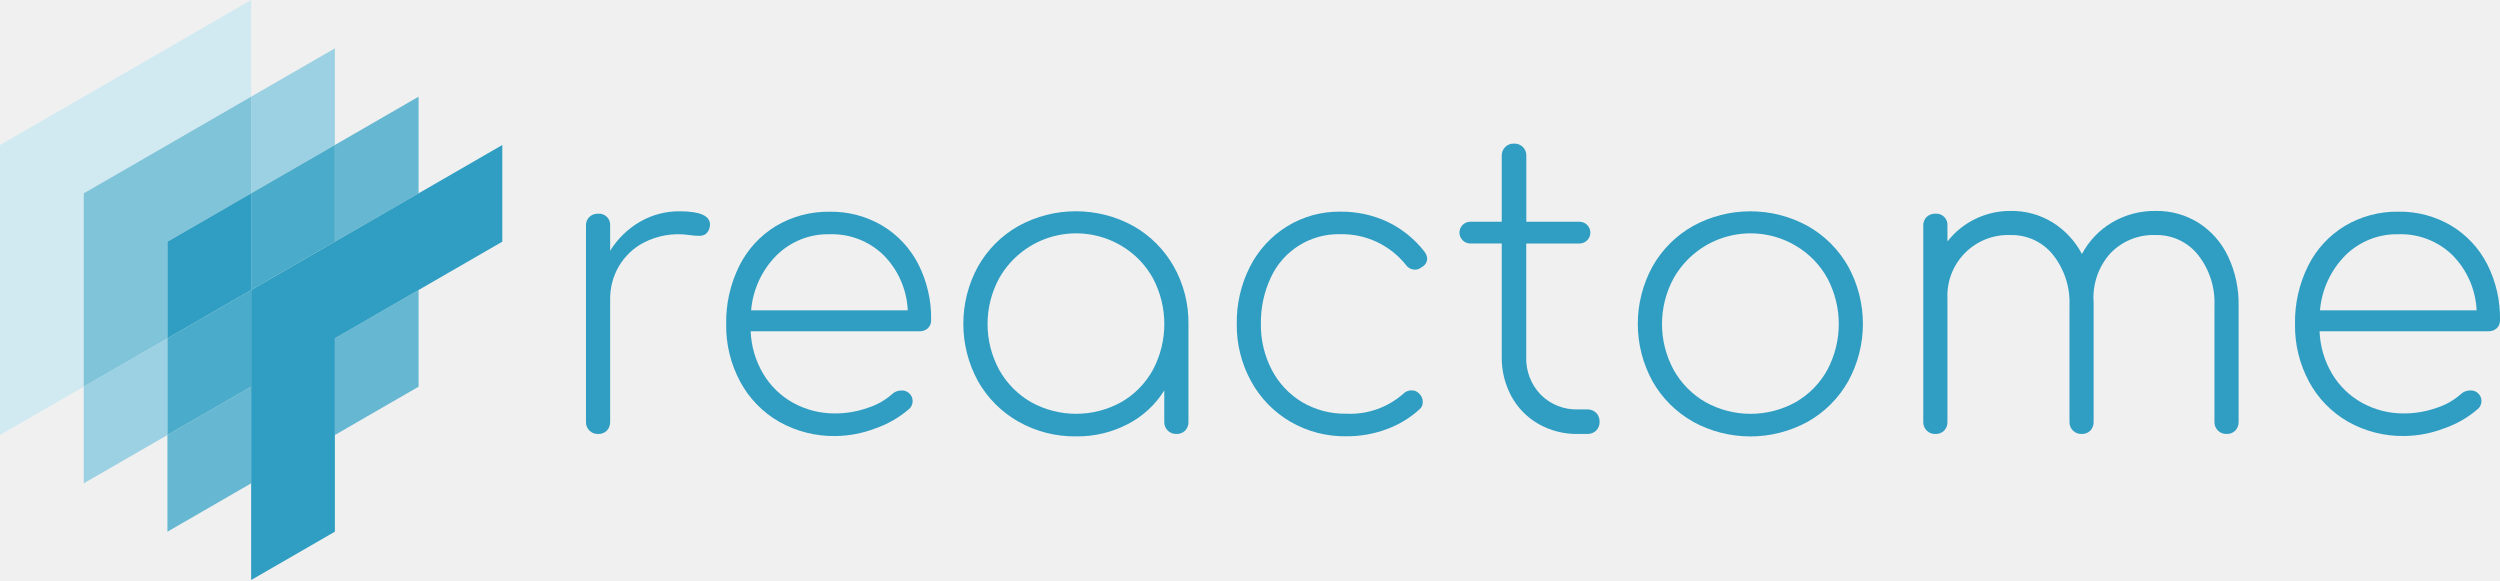
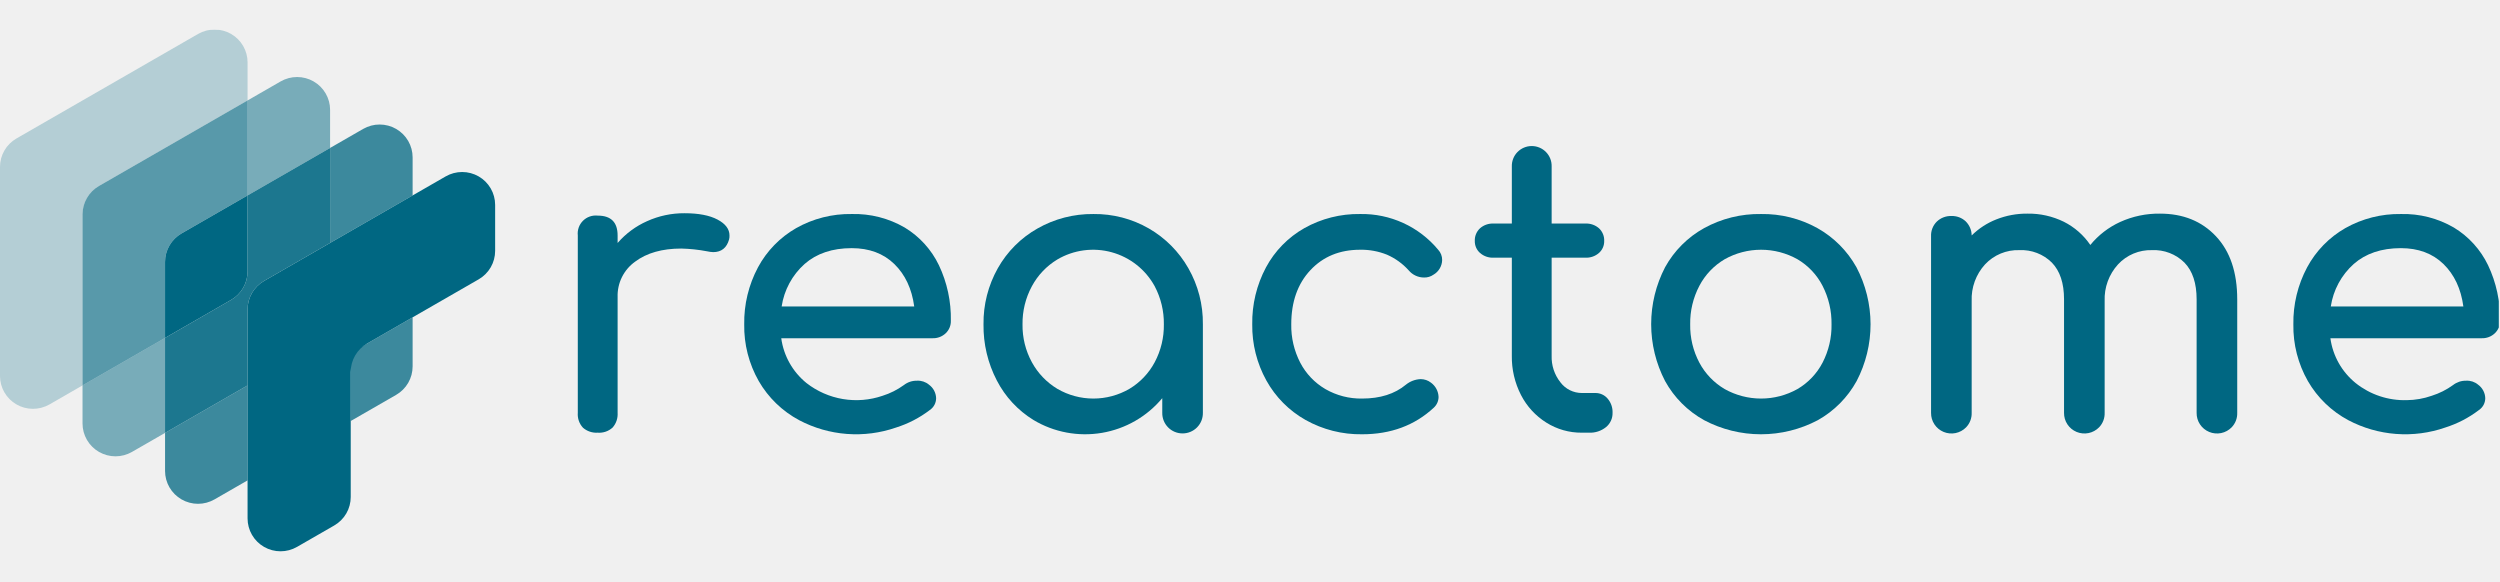
- <svg xmlns="http://www.w3.org/2000/svg" id="Layer_1" data-name="Layer 1" viewBox="0 0 200 46.401">
+ <svg xmlns="http://www.w3.org/2000/svg" width="709" height="165" viewBox="0 0 709 165" fill="none">
+   <g clip-path="url(#clip0_5336_86486)">
+     <g clip-path="url(#clip1_5336_86486)">
+       <path d="M203.496 62.273C205.754 63.473 206.883 64.974 206.883 66.775C206.899 67.153 206.861 67.532 206.771 67.9C206.093 70.302 204.587 71.503 202.254 71.501C201.684 71.478 201.117 71.403 200.56 71.277C198.139 70.813 195.685 70.549 193.221 70.489C187.801 70.489 183.435 71.727 180.123 74.204C178.534 75.338 177.249 76.846 176.383 78.592C175.516 80.339 175.095 82.272 175.155 84.219V117.083C175.255 118.602 174.747 120.099 173.744 121.247C173.176 121.767 172.508 122.166 171.779 122.418C171.051 122.669 170.278 122.769 169.51 122.71C167.985 122.811 166.483 122.305 165.332 121.303C164.809 120.738 164.409 120.072 164.156 119.346C163.904 118.619 163.804 117.849 163.863 117.083V66.775C163.78 66.015 163.868 65.247 164.122 64.526C164.376 63.805 164.79 63.151 165.332 62.611C165.874 62.071 166.531 61.659 167.254 61.405C167.977 61.152 168.748 61.064 169.51 61.148C173.272 61.148 175.154 63.023 175.155 66.775V68.912C177.448 66.26 180.302 64.147 183.511 62.722C186.844 61.217 190.465 60.449 194.124 60.471C198.113 60.472 201.237 61.072 203.496 62.273Z" fill="#006782" />
+       <path d="M268.195 94.517C267.699 94.986 267.114 95.352 266.474 95.594C265.834 95.835 265.153 95.948 264.469 95.924H221.562C222.243 100.918 224.807 105.465 228.732 108.642C231.741 110.985 235.29 112.542 239.057 113.171C242.823 113.8 246.687 113.481 250.298 112.243C252.463 111.562 254.503 110.536 256.339 109.205C257.401 108.376 258.717 107.939 260.065 107.966C261.297 107.899 262.508 108.301 263.452 109.092C264.062 109.533 264.562 110.107 264.914 110.77C265.266 111.434 265.462 112.169 265.485 112.919C265.484 113.586 265.319 114.243 265.004 114.832C264.688 115.42 264.233 115.923 263.678 116.295C260.809 118.483 257.581 120.159 254.137 121.247C249.657 122.803 244.903 123.422 240.173 123.064C235.442 122.706 230.836 121.378 226.643 119.165C221.86 116.609 217.89 112.768 215.183 108.079C212.389 103.179 210.966 97.621 211.061 91.985C210.969 86.36 212.31 80.803 214.957 75.834C217.448 71.179 221.205 67.318 225.796 64.693C230.596 61.985 236.034 60.606 241.548 60.696C246.813 60.559 252.012 61.884 256.565 64.524C260.776 67.071 264.15 70.787 266.275 75.215C268.609 80.136 269.768 85.529 269.663 90.971C269.681 91.632 269.56 92.289 269.307 92.9C269.054 93.51 268.675 94.061 268.195 94.517ZM228.167 74.877C224.665 78.018 222.369 82.277 221.675 86.921H259.275C258.597 81.895 256.715 77.88 253.629 74.877C250.542 71.877 246.515 70.377 241.548 70.376C236.052 70.376 231.592 71.876 228.167 74.877Z" fill="#006782" />
+       <path d="M325.837 64.805C330.498 67.502 334.356 71.387 337.015 76.06C339.785 80.909 341.207 86.406 341.136 91.986V117.083C341.149 117.844 341.009 118.601 340.726 119.309C340.442 120.016 340.02 120.66 339.484 121.204C338.948 121.747 338.309 122.178 337.604 122.473C336.899 122.767 336.142 122.919 335.378 122.919C334.613 122.919 333.857 122.767 333.152 122.473C332.447 122.178 331.807 121.747 331.271 121.204C330.735 120.66 330.313 120.016 330.03 119.309C329.746 118.601 329.606 117.844 329.619 117.083V112.919C325.278 118.132 319.207 121.623 312.506 122.759C305.805 123.894 298.918 122.6 293.092 119.109C288.671 116.389 285.079 112.517 282.704 107.91C280.145 102.994 278.846 97.523 278.922 91.985C278.849 86.413 280.251 80.921 282.986 76.06C285.633 71.359 289.518 67.467 294.221 64.805C299.049 62.054 304.525 60.636 310.085 60.697C315.611 60.627 321.053 62.046 325.837 64.805ZM320.304 110.275C323.335 108.454 325.813 105.848 327.474 102.733C329.234 99.426 330.127 95.729 330.071 91.986C330.123 88.224 329.23 84.51 327.474 81.181C326.195 78.841 324.458 76.782 322.364 75.126C320.271 73.47 317.864 72.251 315.288 71.543C312.711 70.834 310.018 70.649 307.369 70.999C304.72 71.35 302.168 72.229 299.867 73.583C296.817 75.423 294.321 78.047 292.64 81.181C290.848 84.499 289.935 88.218 289.987 91.986C289.93 95.736 290.844 99.437 292.64 102.733C294.332 105.843 296.827 108.447 299.867 110.275C302.968 112.08 306.494 113.031 310.085 113.031C313.676 113.031 317.203 112.08 320.304 110.275Z" fill="#006782" />
+       <path d="M370.266 119.109C365.59 116.475 361.739 112.598 359.144 107.91C356.444 103.038 355.063 97.55 355.136 91.985C355.044 86.36 356.384 80.803 359.031 75.834C361.533 71.168 365.311 67.304 369.927 64.693C374.748 61.99 380.203 60.611 385.734 60.696C389.95 60.619 394.129 61.489 397.96 63.243C401.792 64.997 405.177 67.589 407.865 70.827C408.606 71.621 409.01 72.668 408.995 73.752C408.974 74.6 408.735 75.429 408.3 76.158C407.865 76.888 407.249 77.493 406.511 77.916C405.75 78.444 404.841 78.72 403.914 78.705C403.075 78.713 402.245 78.535 401.484 78.184C400.723 77.834 400.049 77.32 399.511 76.679C397.801 74.777 395.702 73.261 393.357 72.233C390.937 71.258 388.344 70.779 385.735 70.827C379.937 70.827 375.233 72.759 371.621 76.623C368.008 80.487 366.202 85.608 366.202 91.985C366.136 95.759 367.009 99.49 368.742 102.846C370.361 105.957 372.827 108.551 375.856 110.33C379.025 112.162 382.636 113.096 386.299 113.031C391.419 113.031 395.559 111.718 398.721 109.092C399.906 108.131 401.372 107.579 402.898 107.517C403.962 107.52 404.995 107.877 405.834 108.529C406.476 108.999 407.003 109.607 407.374 110.309C407.746 111.011 407.952 111.788 407.979 112.581C407.973 113.153 407.849 113.717 407.617 114.24C407.384 114.762 407.046 115.232 406.624 115.619C401.205 120.647 394.429 123.16 386.299 123.16C380.69 123.245 375.157 121.848 370.266 119.109Z" fill="#006782" />
+       <path d="M455.911 113.031C456.878 114.155 457.382 115.603 457.321 117.083C457.341 117.855 457.183 118.622 456.861 119.324C456.538 120.026 456.058 120.646 455.458 121.135C454.104 122.224 452.399 122.784 450.66 122.71H448.628C445.052 122.743 441.543 121.746 438.522 119.841C435.469 117.924 432.992 115.221 431.352 112.019C429.585 108.572 428.693 104.746 428.755 100.876V73.078H423.56C422.154 73.14 420.777 72.656 419.722 71.726C419.247 71.302 418.87 70.781 418.617 70.198C418.363 69.615 418.24 68.985 418.254 68.35C418.225 67.68 418.341 67.011 418.594 66.39C418.847 65.768 419.232 65.209 419.722 64.749C420.778 63.82 422.154 63.336 423.56 63.398H428.755V47.191C428.735 46.44 428.867 45.693 429.142 44.993C429.417 44.294 429.83 43.656 430.356 43.118C430.882 42.58 431.511 42.152 432.206 41.86C432.9 41.568 433.646 41.417 434.4 41.417C435.154 41.417 435.9 41.568 436.595 41.86C437.29 42.152 437.919 42.58 438.445 43.118C438.971 43.656 439.384 44.294 439.659 44.993C439.934 45.693 440.065 46.44 440.046 47.191V63.398H449.643C451.05 63.336 452.427 63.82 453.483 64.749C453.973 65.209 454.357 65.768 454.611 66.39C454.864 67.011 454.98 67.68 454.951 68.35C454.965 68.985 454.841 69.615 454.588 70.198C454.334 70.781 453.958 71.302 453.483 71.726C452.427 72.656 451.051 73.14 449.643 73.078H440.046V100.876C439.954 103.603 440.834 106.275 442.53 108.417C443.238 109.363 444.158 110.13 445.217 110.657C446.276 111.185 447.444 111.458 448.627 111.456H452.466C453.121 111.449 453.769 111.587 454.365 111.86C454.96 112.132 455.488 112.532 455.911 113.031Z" fill="#006782" />
+       <path d="M483.289 119.165C478.627 116.582 474.791 112.739 472.224 108.079C469.627 103.089 468.272 97.55 468.272 91.929C468.272 86.307 469.627 80.768 472.224 75.778C474.792 71.118 478.627 67.276 483.289 64.693C488.23 61.98 493.796 60.602 499.436 60.697C505.022 60.606 510.533 61.985 515.414 64.693C520.059 67.298 523.889 71.135 526.48 75.778C529.103 80.758 530.478 86.297 530.488 91.922C530.498 97.547 529.142 103.09 526.536 108.079C523.978 112.728 520.164 116.568 515.527 119.165C510.562 121.788 505.028 123.16 499.408 123.16C493.789 123.16 488.254 121.788 483.289 119.165ZM509.767 110.33C512.796 108.551 515.262 105.957 516.881 102.846C518.615 99.49 519.488 95.759 519.422 91.985C519.483 88.194 518.61 84.445 516.881 81.067C515.274 77.933 512.807 75.319 509.767 73.527C506.613 71.757 503.055 70.827 499.436 70.827C495.816 70.827 492.258 71.757 489.104 73.527C486.057 75.327 483.574 77.938 481.935 81.067C480.169 84.434 479.276 88.187 479.338 91.985C479.272 95.766 480.165 99.502 481.935 102.846C483.586 105.952 486.068 108.542 489.104 110.33C492.258 112.101 495.816 113.031 499.436 113.031C503.055 113.031 506.613 112.101 509.767 110.33Z" fill="#006782" />
+       <path d="M628.437 66.999C632.463 71.276 634.477 77.242 634.478 84.895V117.083C634.502 117.838 634.375 118.59 634.103 119.295C633.832 120.001 633.422 120.645 632.898 121.191C632.09 122.019 631.051 122.587 629.916 122.82C628.781 123.054 627.601 122.942 626.531 122.499C625.46 122.056 624.547 121.303 623.911 120.338C623.275 119.372 622.944 118.238 622.962 117.083V84.895C622.962 80.318 621.813 76.848 619.517 74.484C618.314 73.288 616.875 72.355 615.291 71.744C613.706 71.134 612.011 70.859 610.315 70.939C608.508 70.884 606.711 71.218 605.045 71.917C603.38 72.617 601.885 73.665 600.661 74.991C598.091 77.816 596.734 81.533 596.879 85.344V117.083C596.903 117.838 596.776 118.59 596.504 119.296C596.232 120.001 595.822 120.646 595.297 121.191C594.49 122.019 593.451 122.586 592.316 122.819C591.18 123.052 590.001 122.94 588.931 122.498C587.86 122.055 586.948 121.302 586.311 120.337C585.675 119.372 585.344 118.238 585.361 117.083V84.895C585.361 80.318 584.213 76.848 581.918 74.484C580.715 73.288 579.276 72.355 577.691 71.744C576.107 71.134 574.412 70.859 572.715 70.939C570.891 70.876 569.075 71.206 567.39 71.905C565.705 72.605 564.19 73.657 562.949 74.991C560.378 77.816 559.021 81.533 559.166 85.344V117.083C559.19 117.838 559.063 118.59 558.791 119.296C558.52 120.001 558.109 120.645 557.585 121.191C556.777 122.019 555.738 122.586 554.603 122.819C553.468 123.052 552.289 122.94 551.218 122.497C550.148 122.055 549.235 121.302 548.599 120.337C547.962 119.371 547.631 118.238 547.648 117.083V66.999C547.615 66.23 547.743 65.462 548.025 64.745C548.307 64.028 548.737 63.378 549.286 62.836C549.833 62.313 550.479 61.904 551.187 61.633C551.895 61.362 552.65 61.235 553.407 61.259C554.152 61.231 554.895 61.351 555.593 61.612C556.291 61.873 556.93 62.27 557.473 62.78C558.544 63.836 559.153 65.272 559.166 66.775C561.164 64.797 563.546 63.246 566.166 62.217C568.969 61.112 571.96 60.558 574.974 60.585C578.552 60.526 582.093 61.317 585.305 62.892C588.331 64.411 590.916 66.677 592.814 69.475C595.097 66.681 597.994 64.448 601.282 62.947C604.825 61.339 608.681 60.532 612.573 60.585C619.122 60.585 624.41 62.723 628.437 66.999Z" fill="#006782" />
+       <path d="M707.532 94.517C707.036 94.986 706.451 95.352 705.811 95.594C705.171 95.835 704.489 95.948 703.806 95.924H660.898C661.58 100.918 664.144 105.465 668.068 108.642C672.175 111.922 677.318 113.637 682.578 113.482C684.983 113.457 687.366 113.039 689.634 112.243C691.8 111.561 693.84 110.535 695.676 109.205C696.738 108.376 698.053 107.939 699.401 107.966C700.633 107.899 701.845 108.301 702.79 109.092C703.399 109.533 703.899 110.107 704.251 110.771C704.603 111.434 704.798 112.169 704.821 112.919C704.82 113.586 704.655 114.243 704.34 114.831C704.026 115.42 703.571 115.923 703.016 116.295C700.146 118.483 696.918 120.158 693.474 121.247C688.994 122.803 684.24 123.422 679.509 123.064C674.778 122.706 670.172 121.378 665.979 119.165C661.196 116.608 657.226 112.768 654.519 108.079C651.726 103.179 650.303 97.621 650.398 91.985C650.306 86.36 651.646 80.803 654.293 75.834C656.785 71.179 660.542 67.318 665.133 64.693C669.933 61.986 675.371 60.606 680.885 60.697C686.15 60.559 691.349 61.884 695.902 64.524C700.113 67.071 703.487 70.787 705.613 75.216C707.947 80.136 709.106 85.529 709 90.971C709.018 91.632 708.897 92.289 708.644 92.9C708.391 93.51 708.012 94.061 707.532 94.517ZM667.504 74.877C664.002 78.019 661.707 82.277 661.012 86.921H698.611C697.935 81.895 696.053 77.88 692.966 74.877C689.879 71.877 685.852 70.377 680.885 70.376C675.388 70.376 670.928 71.876 667.504 74.877Z" fill="#006782" />
+       <path opacity="0.25" d="M70.211 28.489V17.697C70.211 16.061 69.779 14.453 68.958 13.036C68.138 11.619 66.957 10.443 65.536 9.625C64.114 8.807 62.502 8.376 60.86 8.376C59.219 8.376 57.606 8.807 56.185 9.625L4.676 39.267C3.254 40.085 2.074 41.262 1.253 42.678C0.432 44.095 6.78858e-06 45.703 0 47.339V106.623C1.62956e-05 108.259 0.432 109.867 1.253 111.284C2.074 112.7 3.254 113.877 4.676 114.695C6.097 115.513 7.71 115.944 9.351 115.944C10.992 115.944 12.605 115.513 14.027 114.695L23.404 109.299V60.807C23.404 59.171 23.836 57.564 24.657 56.147C25.477 54.73 26.658 53.553 28.079 52.735L70.211 28.489Z" fill="#006782" />
+       <path opacity="0.5" d="M23.404 109.299V120.091C23.404 121.727 23.836 123.335 24.657 124.752C25.477 126.169 26.658 127.345 28.079 128.163C29.501 128.981 31.113 129.412 32.755 129.412C34.396 129.412 36.009 128.981 37.43 128.163L46.808 122.767V95.83L23.404 109.299Z" fill="#006782" />
+       <path opacity="0.5" d="M93.615 41.958V31.165C93.615 29.529 93.183 27.922 92.362 26.505C91.541 25.088 90.361 23.911 88.939 23.093C87.518 22.275 85.905 21.844 84.264 21.844C82.622 21.844 81.01 22.275 79.588 23.093L70.211 28.489V55.426L93.615 41.958Z" fill="#006782" />
+       <path opacity="0.63" d="M51.483 66.203L70.211 55.426V28.489L28.079 52.736C26.658 53.553 25.477 54.73 24.657 56.147C23.836 57.564 23.404 59.171 23.404 60.807V109.299L46.808 95.831V74.275C46.808 72.639 47.24 71.032 48.06 69.615C48.881 68.198 50.062 67.021 51.483 66.203Z" fill="#006782" />
+       <path opacity="0.75" d="M99.465 119.4L112.343 111.989C113.764 111.171 114.945 109.994 115.765 108.578C116.586 107.161 117.018 105.553 117.018 103.917V89.998L101.803 98.753C101.092 99.162 100.502 99.75 100.092 100.459C99.681 101.167 99.465 101.971 99.465 102.789L99.465 119.4Z" fill="#006782" />
+       <path opacity="0.75" d="M117.018 55.426V44.633C117.018 42.997 116.586 41.39 115.766 39.973C114.945 38.556 113.764 37.379 112.343 36.561C110.921 35.743 109.309 35.312 107.667 35.312C106.026 35.312 104.413 35.743 102.992 36.561L93.615 41.958V68.894L117.018 55.426Z" fill="#006782" />
+       <path opacity="0.75" d="M46.808 122.767V133.56C46.808 135.196 47.24 136.803 48.06 138.22C48.881 139.637 50.062 140.813 51.483 141.631C52.905 142.449 54.517 142.88 56.159 142.88C57.8 142.88 59.413 142.449 60.834 141.631L70.211 136.235V109.299L46.808 122.767Z" fill="#006782" />
+       <path opacity="0.88" d="M74.886 79.672L93.615 68.894V41.958L70.211 55.426V76.981C70.211 78.617 69.779 80.224 68.958 81.641C68.138 83.058 66.957 84.235 65.535 85.053L46.808 95.831V122.767L70.211 109.299V87.744C70.211 86.108 70.643 84.5 71.464 83.083C72.284 81.666 73.465 80.49 74.886 79.672Z" fill="#006782" />
+       <path d="M46.808 74.275V95.831L65.535 85.053C66.957 84.235 68.138 83.058 68.958 81.641C69.779 80.225 70.211 78.617 70.211 76.981V55.426L51.483 66.203C50.062 67.022 48.881 68.198 48.06 69.615C47.24 71.032 46.808 72.639 46.808 74.275Z" fill="#006782" />
+       <path d="M84.237 155.099C82.816 155.917 81.204 156.348 79.562 156.348C77.921 156.348 76.308 155.918 74.886 155.099C73.465 154.281 72.284 153.105 71.464 151.688C70.643 150.271 70.211 148.664 70.211 147.028V87.744C70.211 86.107 70.643 84.5 71.464 83.083C72.284 81.666 73.465 80.49 74.886 79.672L93.614 68.894L117.018 55.426L126.395 50.029C127.817 49.211 129.429 48.781 131.071 48.781C132.712 48.781 134.325 49.212 135.746 50.029C137.168 50.848 138.348 52.024 139.169 53.441C139.989 54.858 140.422 56.465 140.422 58.101V71.149C140.422 72.785 139.989 74.392 139.169 75.809C138.348 77.226 137.168 78.403 135.746 79.221L104.141 97.408C102.72 98.226 101.539 99.402 100.718 100.819C99.897 102.236 99.465 103.844 99.466 105.48V140.955C99.465 142.591 99.033 144.198 98.213 145.615C97.392 147.032 96.212 148.208 94.79 149.026L84.237 155.099Z" fill="#006782" />
+     </g>
+   </g>
  <defs>
-     <style>.cls-1{fill:#2f9ec2;}.cls-2{fill:#d1eaf2;}.cls-3{fill:#9bd1e2;}.cls-4{fill:#80c4da;}.cls-5{fill:#65b7d2;}.cls-6{fill:#4aabca;}</style>
+     <clipPath id="clip0_5336_86486">
+       <rect width="708.661" height="164.638" fill="white" />
+     </clipPath>
+     <clipPath id="clip1_5336_86486">
+       <rect width="709" height="148" fill="white" transform="translate(0 8.36206)" />
+     </clipPath>
  </defs>
-   <path class="cls-1" d="M56.8,94.765a1,1,0,0,1-.338.757.975.975,0,0,1-.564.145,5.764,5.764,0,0,1-.757-.064,6.01,6.01,0,0,0-3.656.612,4.986,4.986,0,0,0-1.965,1.869,5.133,5.133,0,0,0-.708,2.674v9.794a.97.97,0,0,1-.258.692.926.926,0,0,1-.709.274.936.936,0,0,1-.967-.966V94.862a.927.927,0,0,1,.274-.709.972.972,0,0,1,.693-.258.892.892,0,0,1,.967.967v2a6.842,6.842,0,0,1,2.384-2.32,6.2,6.2,0,0,1,3.157-.838Q56.8,93.7,56.8,94.765Z" transform="translate(0 -76.8)" />
-   <path class="cls-1" d="M70.576,94.846a7.67,7.67,0,0,1,2.883,3.076A9.5,9.5,0,0,1,74.49,102.4a.862.862,0,0,1-.258.66.949.949,0,0,1-.677.242h-13.5a7.186,7.186,0,0,0,1,3.4,6.376,6.376,0,0,0,2.416,2.335,6.863,6.863,0,0,0,3.383.838,7.787,7.787,0,0,0,2.529-.435A5.4,5.4,0,0,0,71.4,108.3a1.07,1.07,0,0,1,.677-.258.848.848,0,0,1,.644,1.482,8.172,8.172,0,0,1-2.69,1.547,9.163,9.163,0,0,1-3.173.612,8.884,8.884,0,0,1-4.527-1.144,8.139,8.139,0,0,1-3.108-3.189,9.407,9.407,0,0,1-1.128-4.623,10.071,10.071,0,0,1,1.047-4.655,7.8,7.8,0,0,1,2.931-3.189,8.128,8.128,0,0,1,4.3-1.144A8.014,8.014,0,0,1,70.576,94.846Zm-8.441,2.368a7.087,7.087,0,0,0-2.046,4.413H72.622a6.72,6.72,0,0,0-1.933-4.413,5.912,5.912,0,0,0-4.317-1.675A5.845,5.845,0,0,0,62.136,97.214Z" transform="translate(0 -76.8)" />
-   <path class="cls-1" d="M90.662,94.878A8.53,8.53,0,0,1,93.9,98.115a9.132,9.132,0,0,1,1.176,4.607v7.828a.97.97,0,0,1-.258.692.926.926,0,0,1-.709.274.937.937,0,0,1-.967-.966v-2.513a7.492,7.492,0,0,1-2.915,2.69,8.7,8.7,0,0,1-4.14.983,9.126,9.126,0,0,1-4.607-1.176,8.515,8.515,0,0,1-3.238-3.238,9.547,9.547,0,0,1,0-9.181,8.524,8.524,0,0,1,3.238-3.238,9.547,9.547,0,0,1,9.181,0ZM89.7,108.972a6.7,6.7,0,0,0,2.529-2.577,7.805,7.805,0,0,0,0-7.345A6.826,6.826,0,0,0,89.7,96.456a7.076,7.076,0,0,0-9.762,2.593,7.687,7.687,0,0,0,0,7.345,6.815,6.815,0,0,0,2.545,2.577,7.436,7.436,0,0,0,7.216,0Z" transform="translate(0 -76.8)" />
-   <path class="cls-1" d="M103.226,110.534a8.417,8.417,0,0,1-3.141-3.238,9.263,9.263,0,0,1-1.144-4.574A9.805,9.805,0,0,1,100,98.131a8.1,8.1,0,0,1,2.964-3.222,7.92,7.92,0,0,1,4.252-1.176,8.731,8.731,0,0,1,3.769.805,8.293,8.293,0,0,1,2.964,2.384,1.027,1.027,0,0,1,.226.548.788.788,0,0,1-.451.708.77.77,0,0,1-.515.193.888.888,0,0,1-.741-.387,6.565,6.565,0,0,0-5.251-2.449,5.961,5.961,0,0,0-5.557,3.479,8.448,8.448,0,0,0-.789,3.7,7.724,7.724,0,0,0,.87,3.672,6.5,6.5,0,0,0,2.416,2.577,6.715,6.715,0,0,0,3.544.934,6.427,6.427,0,0,0,4.542-1.578.928.928,0,0,1,.677-.29.787.787,0,0,1,.58.226.919.919,0,0,1,.322.709.735.735,0,0,1-.258.58,8,8,0,0,1-2.642,1.595,9.168,9.168,0,0,1-3.222.564A8.652,8.652,0,0,1,103.226,110.534Z" transform="translate(0 -76.8)" />
-   <path class="cls-1" d="M127.694,109.826a.982.982,0,0,1,.274.725.939.939,0,0,1-.274.692.98.98,0,0,1-.725.274h-.741a6.163,6.163,0,0,1-3.157-.805,5.68,5.68,0,0,1-2.159-2.207,6.458,6.458,0,0,1-.773-3.173V96.279h-2.513a.87.87,0,1,1,0-1.74h2.513V89.288a.981.981,0,0,1,.274-.725.941.941,0,0,1,.693-.274.941.941,0,0,1,1,1v5.251h4.252a.87.87,0,1,1,0,1.74H122.1v9.053a4.15,4.15,0,0,0,1.16,3.044,4.025,4.025,0,0,0,3,1.176h.709A.982.982,0,0,1,127.694,109.826Z" transform="translate(0 -76.8)" />
-   <path class="cls-1" d="M135.441,110.534A8.515,8.515,0,0,1,132.2,107.3a9.547,9.547,0,0,1,0-9.181,8.524,8.524,0,0,1,3.238-3.238,9.547,9.547,0,0,1,9.181,0,8.53,8.53,0,0,1,3.238,3.238,9.547,9.547,0,0,1,0,9.181,8.521,8.521,0,0,1-3.238,3.238,9.547,9.547,0,0,1-9.181,0Zm8.215-1.562a6.7,6.7,0,0,0,2.529-2.577,7.805,7.805,0,0,0,0-7.345,6.826,6.826,0,0,0-2.529-2.593,7.076,7.076,0,0,0-9.762,2.593,7.687,7.687,0,0,0,0,7.345,6.815,6.815,0,0,0,2.545,2.577,7.436,7.436,0,0,0,7.216,0Z" transform="translate(0 -76.8)" />
-   <path class="cls-1" d="M175.9,94.636a6.465,6.465,0,0,1,2.352,2.69,8.85,8.85,0,0,1,.837,3.914v9.31a.969.969,0,0,1-.258.692.925.925,0,0,1-.708.274.936.936,0,0,1-.967-.966v-9.31a6.114,6.114,0,0,0-1.321-4.059,4.215,4.215,0,0,0-3.383-1.578,4.751,4.751,0,0,0-3.64,1.482,5.306,5.306,0,0,0-1.321,3.93v9.536a.969.969,0,0,1-.258.692.925.925,0,0,1-.708.274.936.936,0,0,1-.967-.966v-9.31a6.114,6.114,0,0,0-1.321-4.059,4.215,4.215,0,0,0-3.383-1.578,4.857,4.857,0,0,0-5.058,5.09v9.858a.97.97,0,0,1-.258.692.926.926,0,0,1-.709.274.936.936,0,0,1-.967-.966V94.862a.927.927,0,0,1,.274-.709.972.972,0,0,1,.693-.258.892.892,0,0,1,.967.967v1.256a6.249,6.249,0,0,1,2.223-1.8,6.382,6.382,0,0,1,2.835-.644,6.232,6.232,0,0,1,3.35.918,6.6,6.6,0,0,1,2.352,2.529,6.44,6.44,0,0,1,2.416-2.529,6.686,6.686,0,0,1,3.479-.918A6.269,6.269,0,0,1,175.9,94.636Z" transform="translate(0 -76.8)" />
-   <path class="cls-1" d="M196.086,94.846a7.67,7.67,0,0,1,2.883,3.076A9.5,9.5,0,0,1,200,102.4a.862.862,0,0,1-.258.66.949.949,0,0,1-.677.242h-13.5a7.186,7.186,0,0,0,1,3.4,6.376,6.376,0,0,0,2.416,2.335,6.863,6.863,0,0,0,3.383.838,7.787,7.787,0,0,0,2.529-.435,5.4,5.4,0,0,0,2.013-1.144,1.07,1.07,0,0,1,.677-.258.848.848,0,0,1,.644,1.482,8.172,8.172,0,0,1-2.69,1.547,9.163,9.163,0,0,1-3.173.612,8.884,8.884,0,0,1-4.527-1.144,8.139,8.139,0,0,1-3.108-3.189,9.407,9.407,0,0,1-1.128-4.623,10.071,10.071,0,0,1,1.047-4.655,7.8,7.8,0,0,1,2.931-3.189,8.128,8.128,0,0,1,4.3-1.144A8.014,8.014,0,0,1,196.086,94.846Zm-8.441,2.368a7.087,7.087,0,0,0-2.046,4.413h12.532a6.72,6.72,0,0,0-1.933-4.413,5.912,5.912,0,0,0-4.317-1.675A5.845,5.845,0,0,0,187.645,97.214Z" transform="translate(0 -76.8)" />
-   <polygon class="cls-2" points="20.092 7.733 20.092 0 0 11.6 0 34.801 6.697 30.934 6.697 15.467 20.092 7.733" />
-   <polygon class="cls-3" points="6.697 30.934 6.697 38.667 13.395 34.801 13.395 27.067 6.697 30.934" />
-   <polygon class="cls-3" points="26.79 11.6 26.79 3.867 20.092 7.733 20.092 15.467 26.79 11.6" />
-   <polygon class="cls-4" points="13.395 19.334 20.092 15.467 20.092 7.733 6.697 15.467 6.697 30.934 13.395 27.067 13.395 19.334" />
-   <polygon class="cls-5" points="26.79 27.067 26.79 27.067 26.79 34.801 33.487 30.934 33.487 23.2 26.79 27.067 26.79 27.067" />
-   <polygon class="cls-5" points="33.487 15.467 33.487 7.733 26.79 11.6 26.79 19.334 33.487 15.467" />
-   <polygon class="cls-5" points="13.395 34.801 13.395 42.534 20.092 38.667 20.092 30.934 13.395 34.801" />
-   <polygon class="cls-6" points="20.092 23.2 26.79 19.334 26.79 11.6 20.092 15.467 20.092 23.2 13.395 27.067 13.395 34.801 20.092 30.934 20.092 23.2" />
-   <polygon class="cls-1" points="13.395 19.334 13.395 27.067 20.092 23.2 20.092 15.467 13.395 19.334" />
-   <polygon class="cls-1" points="33.487 15.467 26.79 19.334 20.092 23.2 20.092 30.934 20.092 38.667 20.092 46.401 26.79 42.534 26.79 34.801 26.79 27.067 26.79 27.067 26.79 27.067 33.487 23.2 40.184 19.334 40.184 11.6 33.487 15.467" />
</svg>
